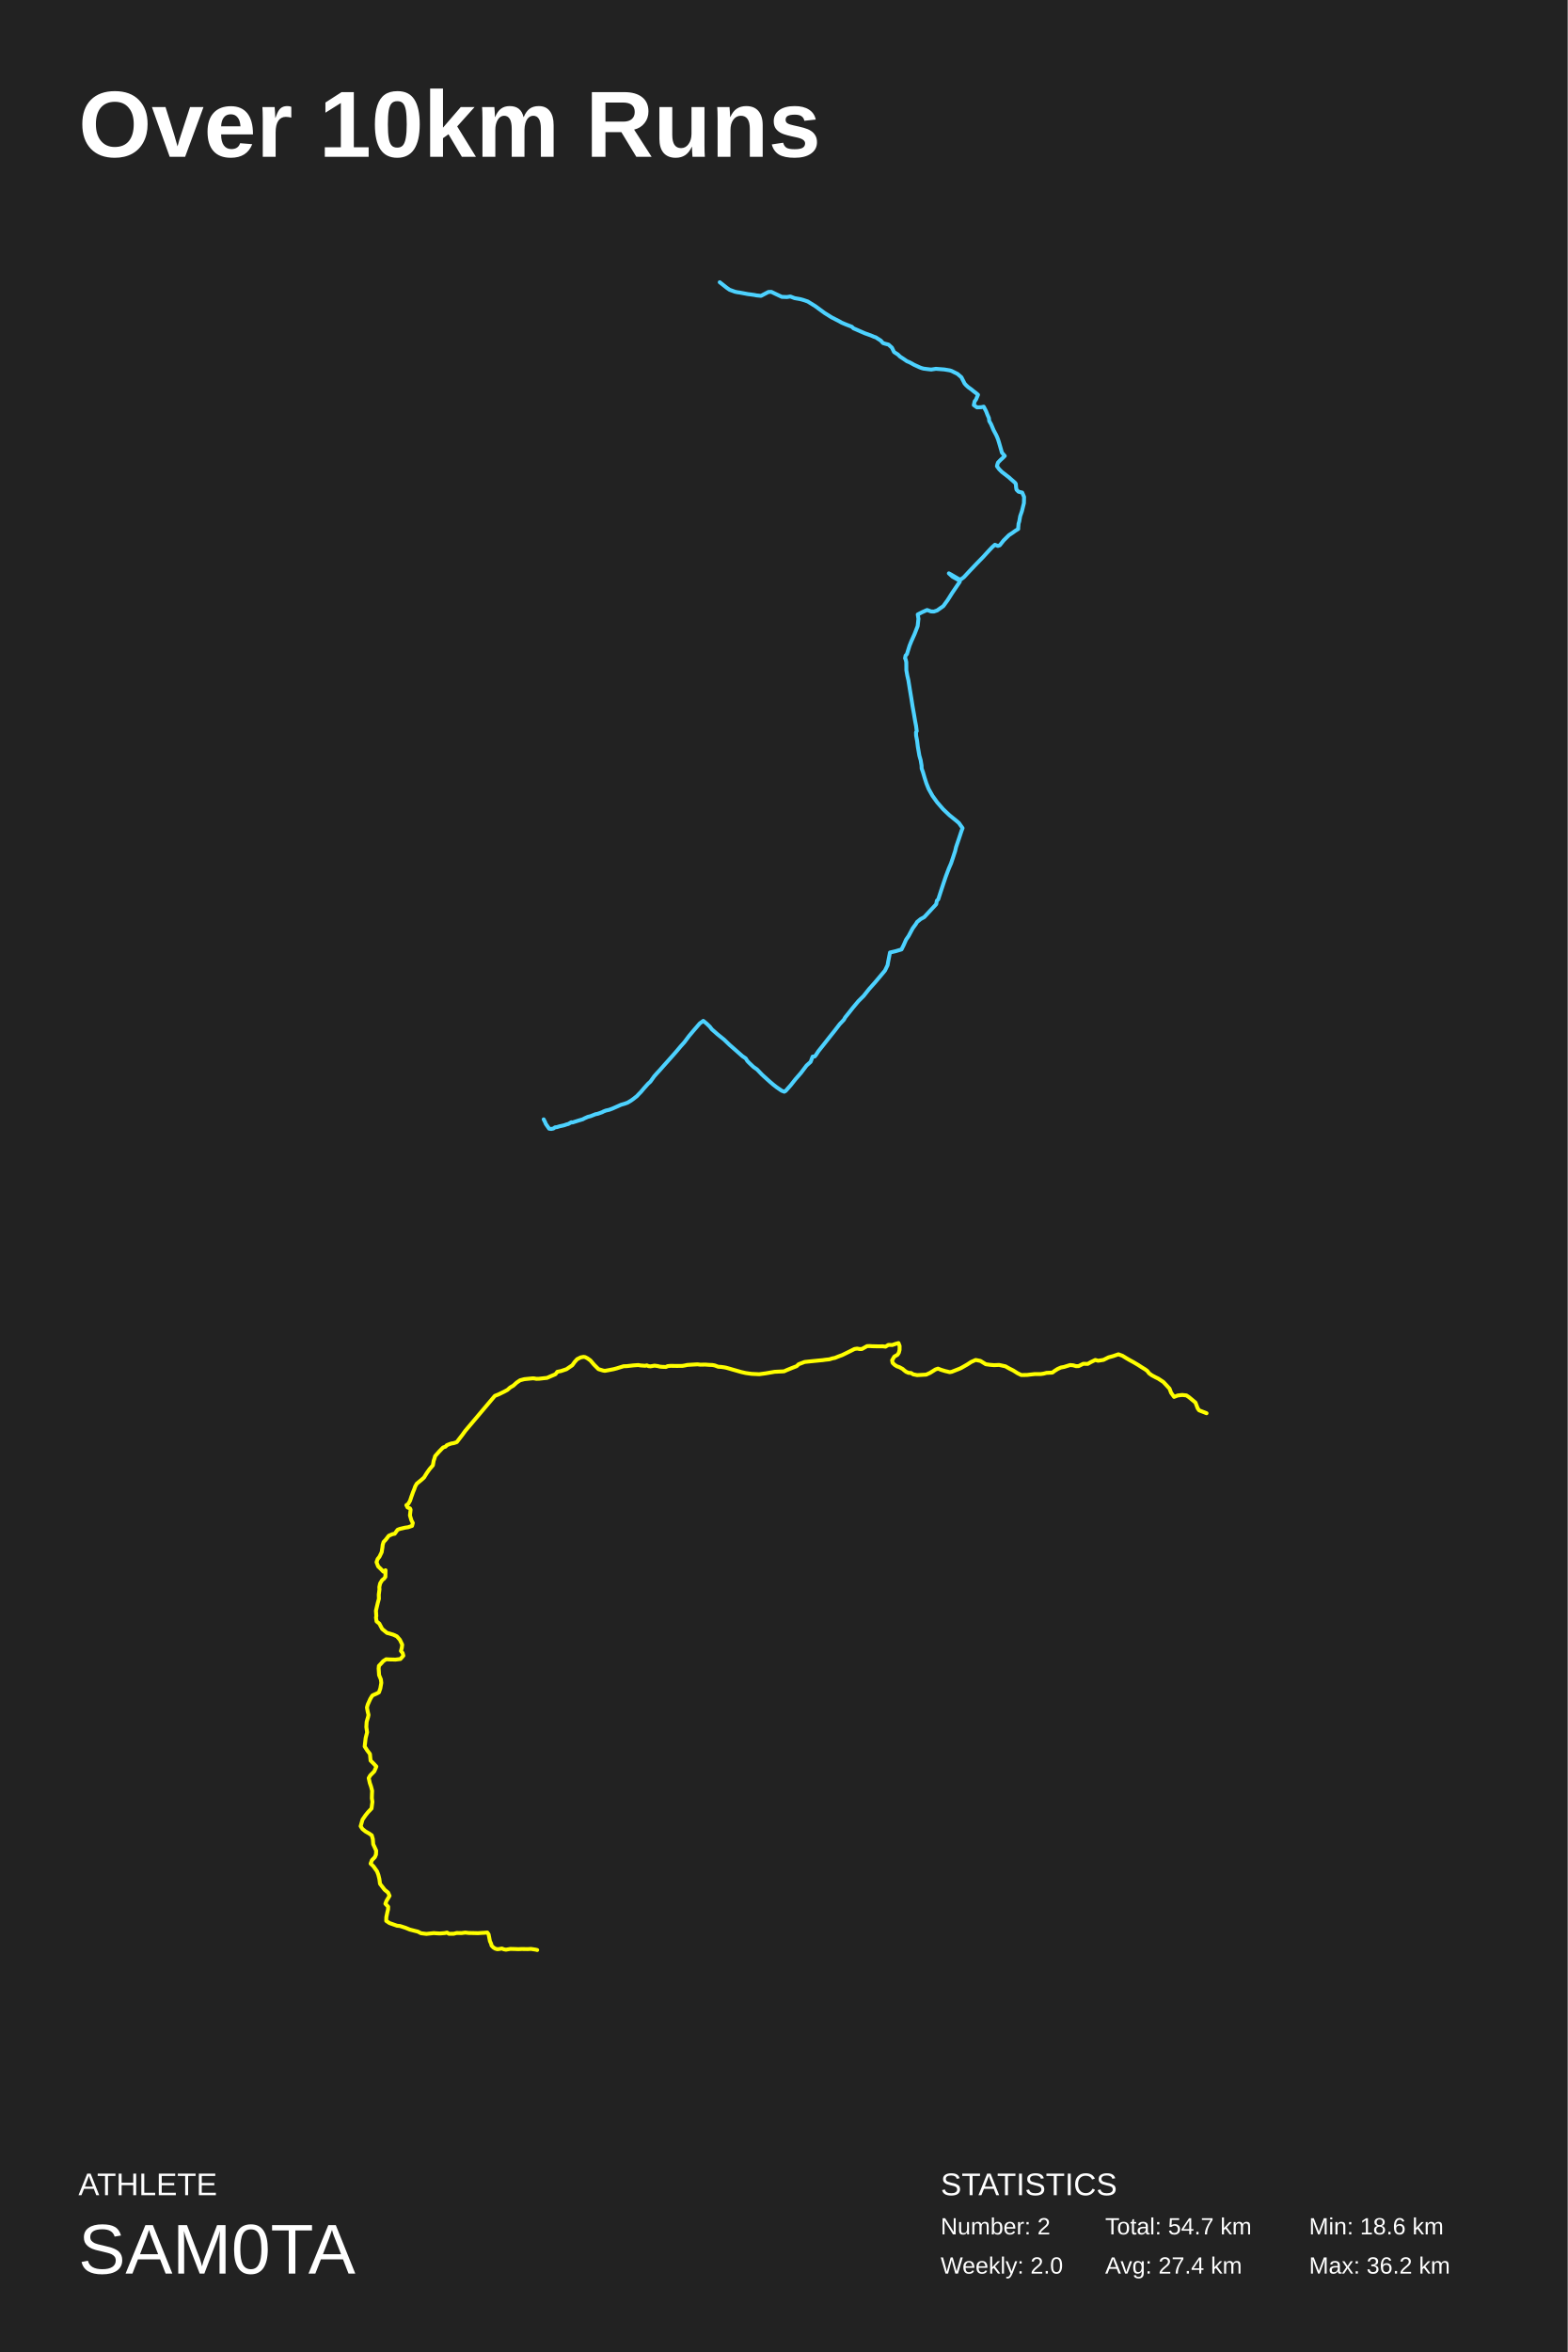
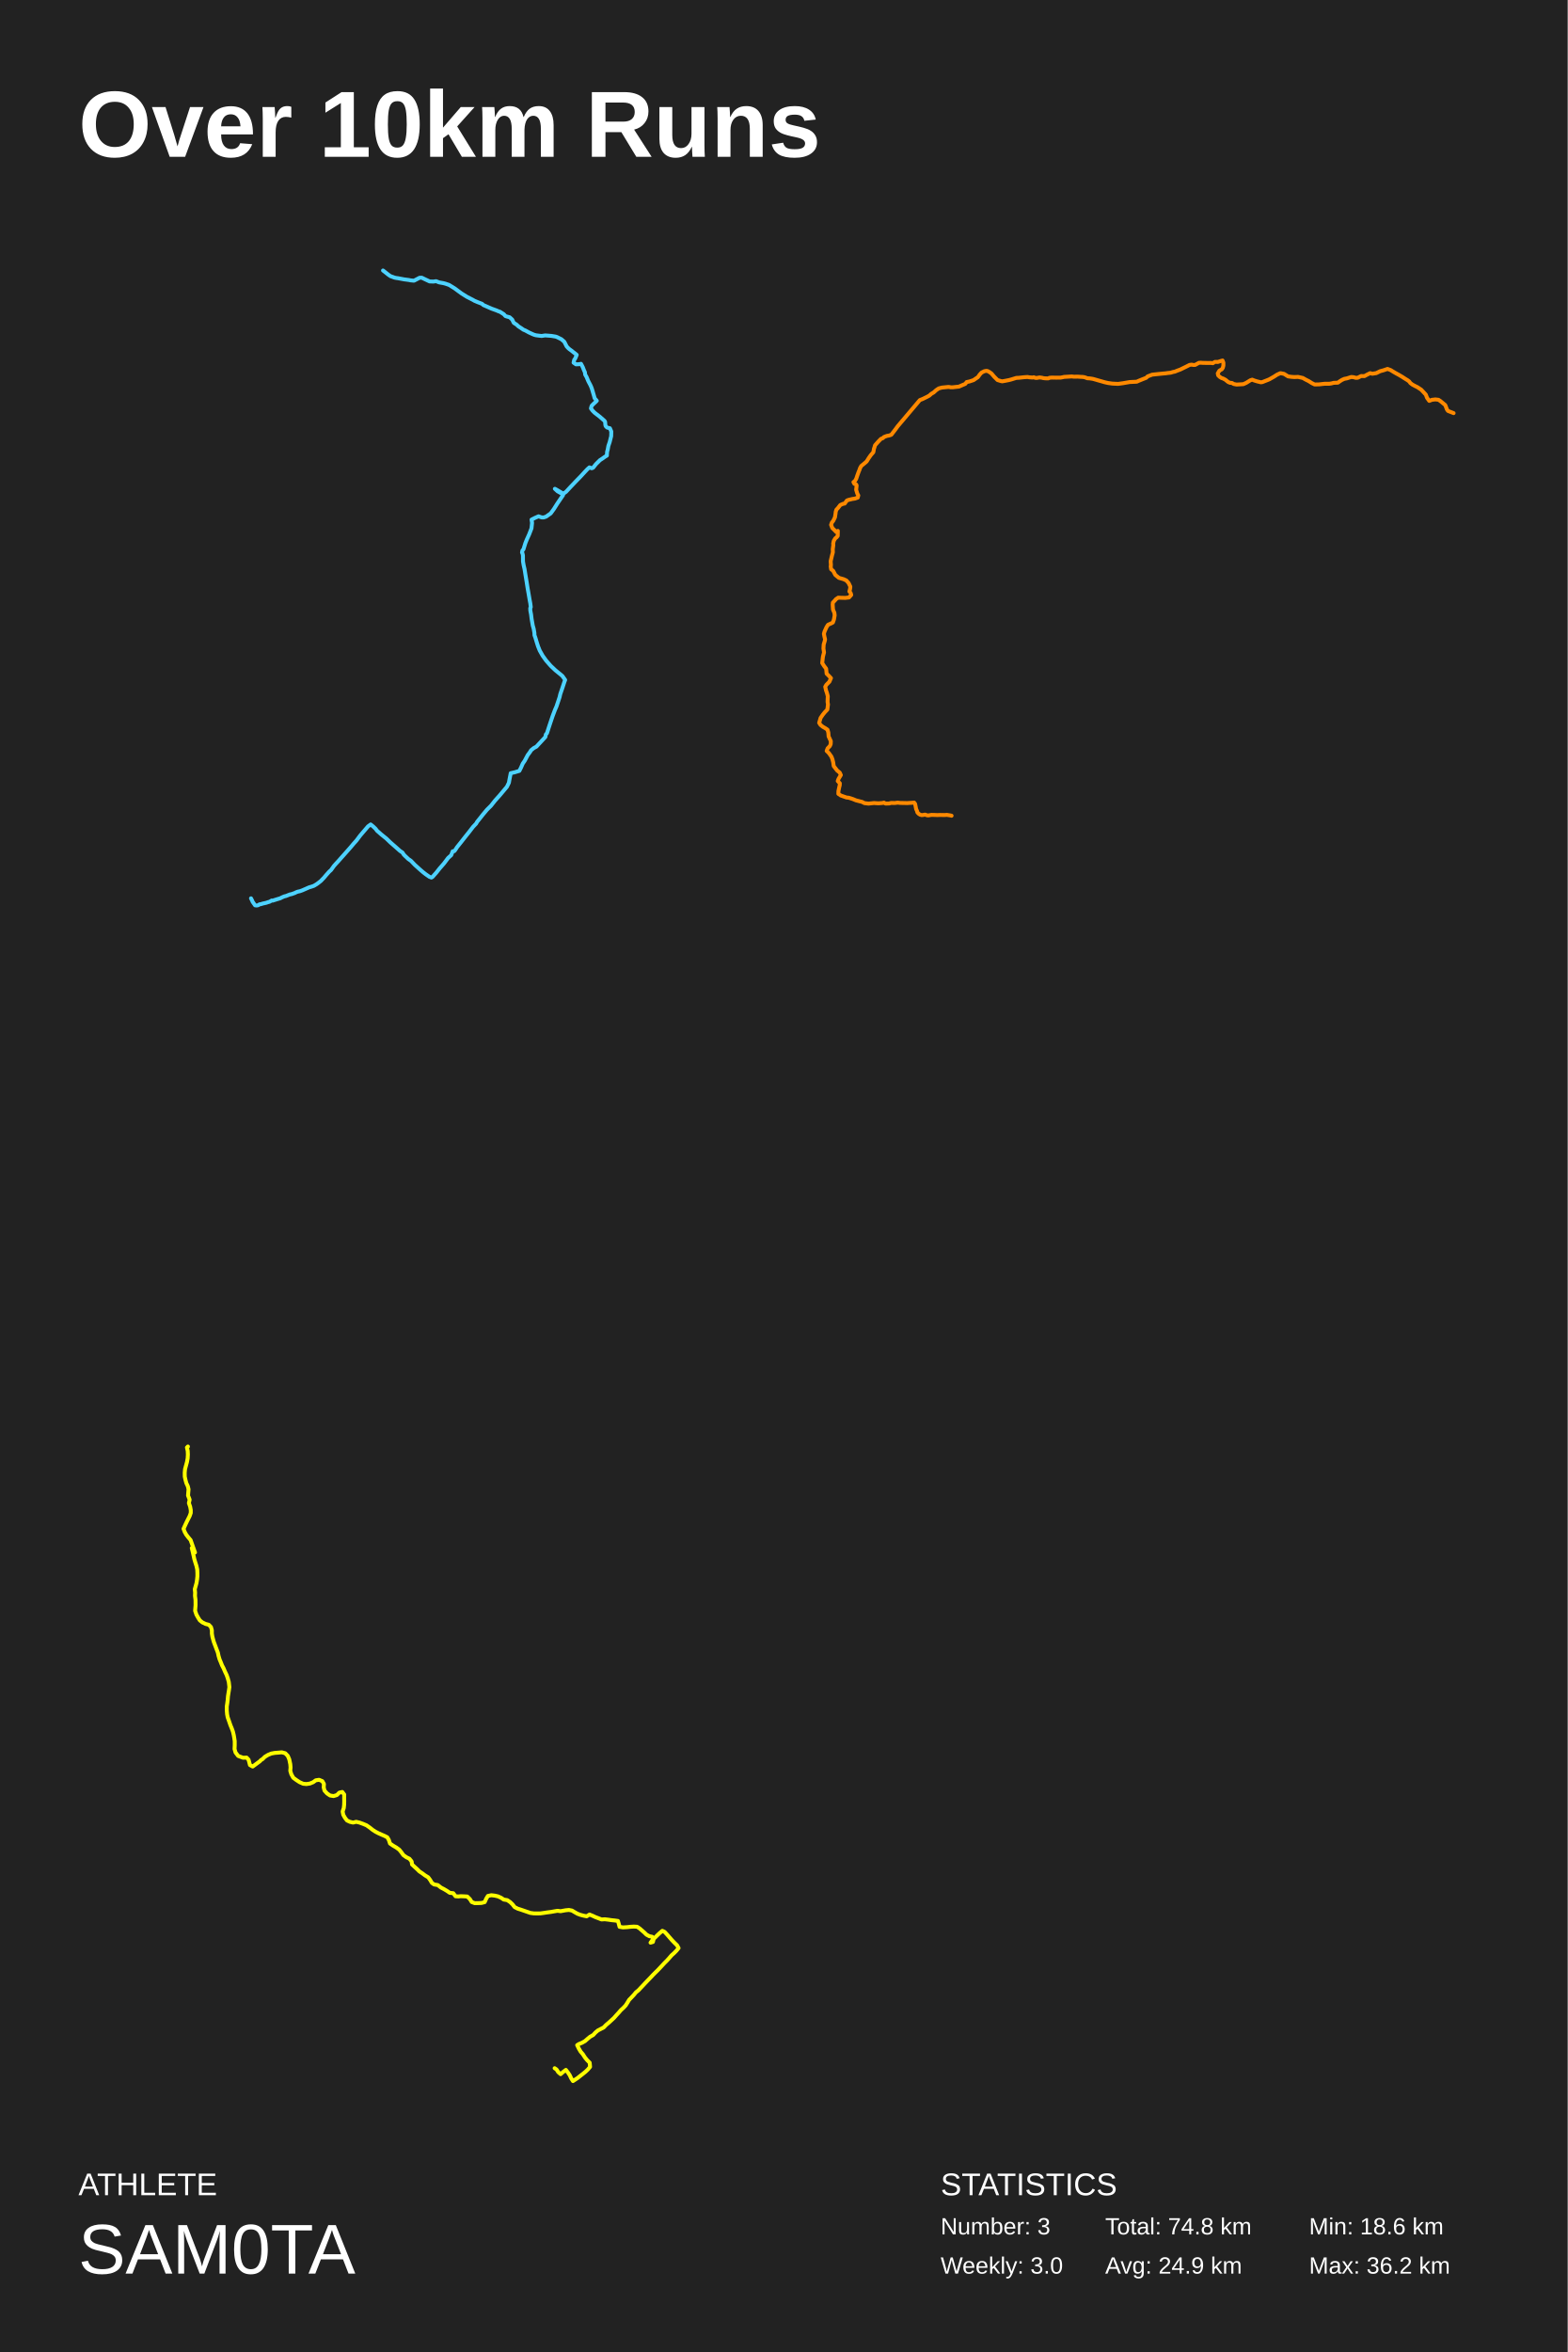
<svg xmlns="http://www.w3.org/2000/svg" baseProfile="full" height="300mm" version="1.1" viewBox="0,0,200,300" width="200mm">
  <defs />
  <rect fill="#222222" height="300" width="200" x="0" y="0" />
  <text fill="#FFFFFF" style="font-size:12px; font-family:Arial; font-weight:bold;" x="10" y="20">Over 10km Runs</text>
  <text fill="#FFFFFF" style="font-size:4px; font-family:Arial" x="10" y="280">ATHLETE</text>
  <text fill="#FFFFFF" style="font-size:9px; font-family:Arial" x="10" y="290">SAM0TA</text>
  <text fill="#FFFFFF" style="font-size:4px; font-family:Arial" x="120" y="280">STATISTICS</text>
-   <text fill="#FFFFFF" style="font-size:3px; font-family:Arial" x="120" y="285">Number: 2</text>
-   <text fill="#FFFFFF" style="font-size:3px; font-family:Arial" x="120" y="290">Weekly: 2.0</text>
-   <text fill="#FFFFFF" style="font-size:3px; font-family:Arial" x="141" y="285">Total: 54.7 km</text>
-   <text fill="#FFFFFF" style="font-size:3px; font-family:Arial" x="141" y="290">Avg: 27.4 km</text>
+   <text fill="#FFFFFF" style="font-size:3px; font-family:Arial" x="120" y="285">Number: 3</text>
+   <text fill="#FFFFFF" style="font-size:3px; font-family:Arial" x="120" y="290">Weekly: 3.0</text>
+   <text fill="#FFFFFF" style="font-size:3px; font-family:Arial" x="141" y="285">Total: 74.8 km</text>
+   <text fill="#FFFFFF" style="font-size:3px; font-family:Arial" x="141" y="290">Avg: 24.9 km</text>
  <text fill="#FFFFFF" style="font-size:3px; font-family:Arial" x="167" y="285">Min: 18.6 km</text>
  <text fill="#FFFFFF" style="font-size:3px; font-family:Arial" x="167" y="290">Max: 36.2 km</text>
-   <polyline fill="none" points="91.819,36.0 92.118,36.232 92.714,36.706 93.082,36.961 93.779,37.215 94.127,37.285 94.326,37.308 95.43,37.516 95.639,37.54 96.225,37.621 96.504,37.679 97.091,37.736 98.036,37.239 98.404,37.227 98.931,37.482 99.746,37.864 100.403,37.887 100.831,37.817 101.368,38.026 102.084,38.153 102.432,38.246 103.049,38.454 104.003,39.045 104.68,39.542 105.187,39.913 106.092,40.48 107.067,40.978 107.365,41.151 107.912,41.383 108.668,41.672 108.887,41.881 109.185,42.008 109.842,42.297 110.319,42.506 111.095,42.783 111.493,42.957 111.722,43.027 112.368,43.443 112.647,43.756 112.985,43.86 113.353,43.953 113.79,44.346 114.059,44.902 114.546,45.214 114.835,45.492 115.262,45.77 115.7,46.071 116.058,46.221 116.625,46.534 117.331,46.858 117.58,46.951 117.829,47.02 118.376,47.089 118.803,47.136 119.4,47.043 120.454,47.124 121.161,47.24 121.409,47.321 122.155,47.691 122.653,48.12 123.06,48.918 123.269,49.15 123.538,49.393 123.926,49.671 124.204,49.902 124.542,50.157 124.771,50.354 124.512,50.967 124.343,51.187 124.234,51.673 124.642,51.962 125.179,51.939 125.497,51.87 125.796,52.437 125.975,52.9 126.164,53.328 126.203,53.699 126.442,54.115 126.671,54.659 126.76,54.868 127.069,55.446 127.188,55.701 127.327,56.048 127.457,56.465 127.735,57.426 127.815,57.726 128.183,58.155 127.954,58.386 127.636,58.675 127.327,58.988 127.238,59.243 127.188,59.463 127.466,59.844 127.815,60.192 128.7,60.874 128.919,61.071 129.476,61.557 129.595,61.719 129.635,62.205 129.684,62.46 129.933,62.715 130.411,62.83 130.649,63.386 130.629,64.173 130.371,65.203 130.152,65.839 130.082,66.233 130.033,66.511 129.943,66.8 129.923,67.078 129.903,67.275 129.903,67.471 129.515,67.714 129.197,67.946 128.72,68.258 128.043,68.929 127.546,69.554 127.307,69.635 126.929,69.485 126.601,69.774 126.173,70.226 125.408,71.059 124.582,71.904 124.045,72.471 123.737,72.795 123.478,73.072 122.961,73.628 122.543,73.94 122.255,73.825 121.35,73.292 121.051,73.13 121.519,73.558 122.304,73.998 122.444,74.207 122.066,74.762 121.469,75.641 120.892,76.556 120.783,76.706 120.345,77.308 119.559,77.863 119.141,78.002 118.783,77.991 118.276,77.805 117.65,78.083 117.083,78.372 117.172,78.928 117.073,79.854 116.685,80.86 116.267,81.786 116.038,82.353 115.7,83.441 115.531,83.614 115.461,83.973 115.541,84.1 115.621,84.471 115.63,85.489 115.75,86.172 115.889,86.773 116.068,87.884 116.257,89.03 116.426,90.106 116.595,91.054 116.754,91.992 116.874,92.616 116.953,93.253 116.864,93.392 116.874,93.82 117.003,94.502 117.093,95.243 117.291,96.388 117.451,96.944 117.57,97.649 117.58,98.02 117.739,98.459 117.968,99.234 118.187,99.917 118.475,100.634 118.962,101.502 119.559,102.335 120.335,103.226 121.141,103.989 122.026,104.707 122.334,104.973 122.802,105.632 122.672,105.968 122.334,106.986 121.966,108.062 121.857,108.548 121.737,108.906 121.628,109.242 121.33,110.133 121.061,110.746 120.663,111.798 120.385,112.62 120.027,113.696 119.698,114.714 119.519,114.887 119.44,115.327 118.724,116.102 117.908,116.981 117.461,117.224 117.003,117.594 116.844,117.86 116.436,118.415 115.919,119.387 115.591,119.861 115.312,120.497 115.014,121.099 114.248,121.33 113.542,121.492 113.313,122.649 113.233,123.112 113.015,123.563 112.895,123.806 112.169,124.673 111.632,125.309 110.876,126.154 110.18,127.033 109.504,127.704 108.807,128.537 108.38,129.08 107.823,129.774 107.654,130.075 107.126,130.63 106.47,131.486 105.804,132.319 105.068,133.256 104.411,134.077 104.103,134.551 103.944,134.748 103.675,134.771 103.417,135.442 102.899,135.904 102.183,136.853 101.457,137.685 100.9,138.391 100.234,139.143 100.055,139.247 99.717,139.119 99.08,138.68 98.662,138.356 98.244,137.998 97.996,137.778 97.24,137.095 96.574,136.402 96.126,136.089 95.539,135.534 95.34,135.326 95.141,135.002 94.714,134.713 93.878,133.973 93.082,133.279 92.386,132.608 91.511,131.902 91.173,131.602 90.825,131.301 90.556,130.954 90.148,130.561 89.721,130.214 89.273,130.538 88.646,131.266 88.408,131.544 87.91,132.134 87.314,132.932 86.826,133.475 86.369,134.019 86.15,134.273 85.782,134.69 85.145,135.407 84.688,135.916 84.19,136.482 83.813,136.887 83.464,137.281 82.977,137.963 82.679,138.229 82.132,138.842 81.784,139.258 81.445,139.605 81.266,139.802 80.799,140.172 80.49,140.392 80.063,140.646 79.675,140.785 79.237,140.912 78.64,141.178 78.113,141.409 77.895,141.49 77.706,141.56 77.288,141.652 76.97,141.779 76.83,141.86 76.243,142.069 75.985,142.115 75.309,142.381 75.01,142.45 74.563,142.647 74.354,142.763 73.777,142.936 73.011,143.179 72.892,143.144 72.504,143.364 72.275,143.422 71.986,143.526 71.638,143.607 71.37,143.665 71.042,143.769 70.813,143.792 70.604,143.942 70.325,144.0 70.057,143.965 69.629,143.352 69.56,143.167 69.361,142.774" stroke="#4DD2FF" stroke-linecap="round" stroke-linejoin="round" stroke-width="0.5" />
-   <polyline fill="none" points="68.532,248.727 68.328,248.676 67.742,248.586 67.327,248.612 66.552,248.599 66.121,248.618 65.651,248.599 65.109,248.586 64.545,248.682 64.263,248.631 64.03,248.534 63.66,248.605 63.439,248.624 63.173,248.547 62.941,248.399 62.714,248.168 62.653,247.917 62.504,247.596 62.332,246.721 62.167,246.496 61.779,246.528 61.536,246.541 61.237,246.56 60.972,246.58 60.574,246.567 59.799,246.554 59.362,246.502 58.876,246.567 58.256,246.554 57.886,246.65 57.272,246.657 57.034,246.502 56.741,246.567 56.105,246.618 55.635,246.592 55.353,246.567 54.401,246.67 53.71,246.586 53.295,246.374 53.024,246.31 52.277,246.117 51.747,245.898 51.033,245.666 50.651,245.628 49.684,245.287 49.274,245.011 49.285,244.541 49.44,243.808 49.507,243.557 49.523,243.21 49.169,242.831 49.208,242.689 49.224,242.689 49.302,242.464 49.695,241.815 49.512,241.403 49.064,241.036 48.483,240.284 48.4,239.667 48.268,239.133 48.102,238.695 47.654,238.065 47.283,237.705 47.449,237.268 47.82,236.888 47.969,236.547 47.991,236.046 47.615,235.235 47.565,234.579 47.427,234.097 47.056,233.846 46.631,233.602 46.238,233.287 46.011,232.933 46.249,232.097 46.625,231.55 46.957,231.138 47.399,230.675 47.51,229.813 47.438,229.363 47.455,228.816 47.477,228.418 47.333,227.864 47.178,227.421 47.04,226.797 47.228,226.469 47.753,225.935 48.013,225.324 47.687,224.97 47.278,224.564 47.195,223.722 46.846,223.265 46.525,222.763 46.647,221.695 46.835,220.949 46.736,220.293 46.774,219.624 46.962,218.981 47.012,218.736 46.907,218.299 46.813,217.791 46.924,217.398 47.25,216.678 47.51,216.259 48.113,215.989 48.345,215.86 48.522,215.352 48.644,214.651 48.594,214.22 48.362,213.66 48.306,212.824 48.34,212.483 48.671,212.129 48.882,211.884 49.258,211.64 49.733,211.666 50.115,211.672 50.441,211.685 51.083,211.608 51.459,211.183 51.365,210.842 51.149,210.585 51.26,210.192 51.315,209.78 51.016,209.156 50.635,208.719 50.159,208.5 49.368,208.275 48.76,207.779 48.389,207.084 48.041,206.808 47.969,206.319 48.008,206.119 47.963,205.444 48.196,204.453 48.34,203.925 48.323,203.397 48.411,202.722 48.395,202.432 48.494,201.975 48.749,201.551 48.992,201.358 49.164,201.132 49.186,200.289 48.904,200.463 48.555,200.096 48.246,199.8 48.035,199.253 48.179,198.854 48.411,198.565 48.694,197.979 48.793,197.342 48.821,197.052 48.937,196.679 49.197,196.409 49.601,195.887 50.093,195.675 50.353,195.636 50.723,195.122 51.016,195.012 51.658,194.858 52.067,194.8 52.571,194.626 52.665,194.253 52.493,193.937 52.3,193.294 52.383,192.56 52.305,192.399 51.995,192.277 51.841,191.987 52.084,191.82 52.316,191.415 52.493,190.874 52.582,190.636 52.681,190.353 52.864,189.908 52.963,189.612 53.168,189.246 53.804,188.724 54.097,188.46 54.451,187.887 54.811,187.379 55.225,186.903 55.325,186.33 55.424,186.04 55.513,185.725 56.033,185.139 56.525,184.631 56.851,184.515 56.995,184.341 57.294,184.219 57.576,184.122 57.891,184.071 58.278,183.942 58.726,183.356 58.975,183.034 59.357,182.506 63.129,178.045 63.616,177.852 64.34,177.498 64.733,177.286 65.081,176.977 65.491,176.738 65.922,176.346 66.353,176.056 66.89,175.914 67.979,175.805 68.195,175.824 68.4,175.869 68.759,175.863 69.5,175.779 69.777,175.754 70.302,175.522 70.866,175.284 71.099,174.975 71.574,174.878 72.266,174.646 73.012,174.138 73.306,173.726 73.632,173.365 74.096,173.133 74.445,173.069 74.65,173.101 74.948,173.256 75.319,173.52 75.772,174.054 76.348,174.633 76.912,174.807 77.161,174.852 77.597,174.775 78.289,174.64 78.676,174.537 79.555,174.266 79.943,174.254 80.811,174.157 81.441,174.112 81.712,174.163 82.31,174.208 82.52,174.157 82.736,174.254 82.99,174.279 83.504,174.189 83.93,174.247 84.168,174.311 84.511,174.344 84.97,174.357 85.164,174.254 85.545,174.215 86.342,174.228 87.066,174.221 87.359,174.17 87.675,174.099 88.322,174.06 88.985,174.022 89.345,174.067 89.975,174.054 90.512,174.093 90.866,174.105 91.165,174.157 91.635,174.331 92.005,174.35 92.415,174.408 92.641,174.453 93.211,174.614 93.421,174.678 93.908,174.814 94.577,175.007 95.147,175.135 95.882,175.238 96.856,175.284 97.669,175.174 98.825,174.975 99.461,174.942 99.776,174.929 100.041,174.91 100.318,174.781 101.043,174.485 101.64,174.254 101.878,174.015 102.652,173.719 103.554,173.623 104.466,173.532 104.953,173.487 105.307,173.436 105.805,173.384 106.219,173.256 106.513,173.204 106.916,173.037 107.442,172.844 107.851,172.644 108.349,172.399 108.67,172.238 109.012,172.065 109.361,172.013 109.676,172.071 109.958,172.065 110.622,171.698 110.959,171.691 111.23,171.71 112.071,171.73 112.635,171.723 112.972,171.768 113.332,171.543 113.835,171.556 114.267,171.408 114.626,171.311 114.77,171.685 114.764,172.174 114.67,172.541 114.505,172.799 114.09,173.037 113.813,173.507 113.88,173.841 114.139,174.093 114.433,174.279 114.737,174.382 115.152,174.608 115.318,174.756 115.589,174.968 115.915,175.11 116.219,175.123 116.512,175.303 117.01,175.399 117.613,175.367 118.16,175.335 118.653,175.11 119.344,174.678 119.67,174.569 120.041,174.717 120.588,174.884 120.848,174.942 121.153,175.02 121.413,174.975 122.414,174.582 122.624,174.485 123.393,174.047 123.896,173.719 124.471,173.462 125.079,173.584 125.765,174.009 126.313,174.086 126.827,174.125 127.469,174.099 128.276,174.279 128.763,174.556 129.277,174.814 129.803,175.148 130.289,175.387 131.042,175.374 131.473,175.322 132.004,175.264 132.413,175.264 132.784,175.264 133.149,175.206 133.514,175.11 134.255,175.078 134.543,174.859 134.941,174.608 135.35,174.427 135.765,174.35 136.523,174.112 136.921,174.15 137.269,174.254 137.607,174.247 138.198,173.951 138.774,173.964 139.166,173.738 139.736,173.462 140.096,173.565 140.776,173.455 141.423,173.133 142.015,172.972 142.684,172.741 143.204,172.934 143.729,173.256 144.083,173.462 144.636,173.764 145.212,174.105 145.626,174.376 146.108,174.672 146.373,174.872 146.583,175.155 146.932,175.412 147.424,175.676 147.756,175.837 148.414,176.269 148.784,176.661 149.205,177.118 149.409,177.659 149.786,178.174 150.256,177.994 150.82,177.929 151.356,177.987 151.683,178.206 152.064,178.522 152.512,178.895 152.789,179.622 152.971,179.886 153.735,180.183 153.928,180.26" stroke="yellow" stroke-linecap="round" stroke-linejoin="round" stroke-width="0.5" />
+   <polyline fill="none" points="48.864,34.5 49.088,34.674 49.536,35.03 49.812,35.221 50.334,35.412 50.595,35.464 50.744,35.481 51.572,35.637 51.729,35.655 52.169,35.715 52.378,35.759 52.818,35.802 53.527,35.429 53.803,35.42 54.198,35.611 54.81,35.898 55.302,35.915 55.623,35.863 56.026,36.019 56.563,36.115 56.824,36.184 57.286,36.341 58.003,36.783 58.51,37.157 58.89,37.435 59.569,37.86 60.3,38.233 60.524,38.363 60.934,38.537 61.501,38.754 61.665,38.91 61.889,39.006 62.381,39.223 62.739,39.379 63.321,39.588 63.62,39.718 63.791,39.77 64.276,40.082 64.485,40.317 64.739,40.395 65.015,40.464 65.343,40.76 65.544,41.176 65.91,41.411 66.126,41.619 66.447,41.827 66.775,42.053 67.044,42.166 67.469,42.4 67.998,42.643 68.185,42.713 68.371,42.765 68.782,42.817 69.102,42.852 69.55,42.782 70.341,42.843 70.87,42.93 71.057,42.991 71.616,43.269 71.989,43.59 72.295,44.189 72.452,44.362 72.653,44.545 72.944,44.753 73.153,44.927 73.407,45.118 73.578,45.265 73.384,45.725 73.258,45.89 73.175,46.255 73.481,46.472 73.884,46.454 74.123,46.402 74.347,46.828 74.481,47.175 74.623,47.496 74.652,47.774 74.832,48.086 75.003,48.494 75.07,48.651 75.301,49.085 75.391,49.276 75.495,49.536 75.592,49.849 75.801,50.569 75.861,50.795 76.137,51.116 75.965,51.29 75.727,51.507 75.495,51.741 75.428,51.932 75.391,52.097 75.6,52.383 75.861,52.644 76.525,53.156 76.689,53.303 77.107,53.668 77.196,53.79 77.226,54.154 77.263,54.345 77.45,54.536 77.808,54.623 77.987,55.039 77.972,55.63 77.778,56.402 77.614,56.88 77.562,57.175 77.524,57.383 77.457,57.6 77.442,57.808 77.427,57.956 77.427,58.103 77.137,58.286 76.898,58.459 76.54,58.694 76.033,59.197 75.66,59.666 75.481,59.727 75.197,59.614 74.951,59.831 74.63,60.169 74.056,60.794 73.437,61.428 73.034,61.853 72.802,62.096 72.609,62.304 72.221,62.721 71.907,62.955 71.691,62.868 71.012,62.469 70.788,62.348 71.139,62.669 71.728,62.999 71.833,63.155 71.549,63.571 71.102,64.231 70.669,64.917 70.587,65.03 70.259,65.481 69.669,65.897 69.356,66.002 69.088,65.993 68.707,65.854 68.237,66.062 67.812,66.279 67.879,66.696 67.805,67.39 67.514,68.145 67.2,68.84 67.029,69.265 66.775,70.081 66.648,70.211 66.596,70.48 66.656,70.575 66.715,70.853 66.723,71.617 66.812,72.129 66.917,72.58 67.051,73.413 67.193,74.272 67.32,75.079 67.446,75.791 67.566,76.494 67.655,76.962 67.715,77.44 67.648,77.544 67.655,77.865 67.752,78.377 67.819,78.932 67.969,79.791 68.088,80.208 68.177,80.737 68.185,81.015 68.304,81.344 68.476,81.926 68.64,82.438 68.856,82.976 69.222,83.627 69.669,84.251 70.251,84.919 70.856,85.492 71.519,86.03 71.751,86.23 72.101,86.724 72.004,86.976 71.751,87.739 71.475,88.546 71.393,88.911 71.303,89.18 71.221,89.431 70.997,90.099 70.796,90.559 70.497,91.349 70.289,91.965 70.02,92.772 69.774,93.535 69.64,93.665 69.58,93.995 69.043,94.576 68.431,95.236 68.095,95.418 67.752,95.695 67.633,95.895 67.327,96.311 66.939,97.04 66.693,97.396 66.484,97.873 66.26,98.324 65.686,98.498 65.156,98.619 64.985,99.487 64.925,99.834 64.761,100.172 64.671,100.354 64.127,101.005 63.724,101.482 63.157,102.115 62.635,102.775 62.128,103.278 61.606,103.902 61.285,104.31 60.867,104.831 60.74,105.056 60.345,105.473 59.853,106.114 59.353,106.739 58.801,107.442 58.308,108.058 58.077,108.413 57.958,108.561 57.756,108.578 57.562,109.081 57.174,109.428 56.637,110.139 56.093,110.764 55.675,111.293 55.175,111.857 55.041,111.935 54.787,111.84 54.31,111.51 53.997,111.267 53.683,110.998 53.497,110.833 52.93,110.322 52.43,109.801 52.094,109.567 51.654,109.151 51.505,108.994 51.356,108.752 51.035,108.535 50.409,107.98 49.812,107.459 49.29,106.956 48.633,106.427 48.38,106.201 48.118,105.976 47.917,105.715 47.611,105.42 47.29,105.16 46.955,105.403 46.485,105.95 46.306,106.158 45.933,106.6 45.485,107.199 45.12,107.607 44.777,108.014 44.612,108.205 44.336,108.517 43.859,109.055 43.516,109.437 43.143,109.862 42.859,110.165 42.598,110.46 42.233,110.972 42.009,111.172 41.599,111.631 41.338,111.944 41.084,112.204 40.95,112.351 40.599,112.629 40.368,112.794 40.047,112.985 39.756,113.089 39.428,113.184 38.98,113.384 38.585,113.557 38.421,113.618 38.279,113.67 37.966,113.739 37.727,113.835 37.623,113.895 37.183,114.051 36.989,114.086 36.481,114.286 36.258,114.338 35.922,114.485 35.765,114.572 35.333,114.702 34.758,114.884 34.669,114.858 34.378,115.023 34.206,115.066 33.99,115.144 33.729,115.205 33.527,115.248 33.281,115.327 33.11,115.344 32.953,115.457 32.744,115.5 32.543,115.474 32.222,115.014 32.17,114.875 32.021,114.581" stroke="#4dd2ff" stroke-linecap="round" stroke-linejoin="round" stroke-width="0.5" />
+   <polyline fill="none" points="121.399,104.045 121.246,104.007 120.806,103.939 120.495,103.959 119.914,103.949 119.591,103.963 119.238,103.949 118.832,103.939 118.409,104.012 118.197,103.973 118.023,103.901 117.745,103.954 117.579,103.968 117.38,103.91 117.206,103.8 117.036,103.626 116.99,103.438 116.878,103.197 116.749,102.541 116.625,102.372 116.335,102.396 116.152,102.406 115.928,102.42 115.729,102.435 115.43,102.425 114.85,102.415 114.522,102.377 114.157,102.425 113.692,102.415 113.414,102.488 112.954,102.493 112.775,102.377 112.556,102.425 112.079,102.464 111.726,102.444 111.514,102.425 110.801,102.502 110.282,102.44 109.971,102.28 109.768,102.232 109.208,102.087 108.81,101.923 108.275,101.75 107.989,101.721 107.263,101.465 106.956,101.258 106.964,100.906 107.08,100.356 107.13,100.168 107.142,99.907 106.877,99.623 106.906,99.517 106.918,99.517 106.976,99.348 107.271,98.861 107.134,98.552 106.798,98.277 106.362,97.713 106.3,97.25 106.201,96.85 106.076,96.522 105.74,96.049 105.462,95.779 105.587,95.451 105.865,95.166 105.977,94.911 105.993,94.534 105.711,93.927 105.674,93.435 105.57,93.073 105.292,92.885 104.973,92.701 104.678,92.465 104.508,92.2 104.687,91.573 104.969,91.162 105.218,90.854 105.549,90.506 105.632,89.86 105.579,89.522 105.591,89.112 105.608,88.813 105.5,88.398 105.384,88.065 105.28,87.597 105.421,87.351 105.815,86.951 106.01,86.493 105.765,86.227 105.458,85.923 105.396,85.291 105.135,84.949 104.894,84.572 104.985,83.772 105.126,83.212 105.052,82.72 105.081,82.218 105.222,81.736 105.259,81.552 105.18,81.224 105.11,80.843 105.193,80.549 105.437,80.008 105.632,79.695 106.085,79.492 106.259,79.395 106.392,79.014 106.483,78.488 106.445,78.165 106.271,77.745 106.23,77.118 106.255,76.862 106.504,76.597 106.661,76.413 106.943,76.23 107.3,76.249 107.586,76.254 107.831,76.264 108.312,76.206 108.594,75.887 108.524,75.632 108.362,75.439 108.445,75.144 108.486,74.835 108.262,74.367 107.976,74.039 107.619,73.875 107.026,73.706 106.57,73.335 106.292,72.813 106.031,72.606 105.977,72.239 106.006,72.089 105.973,71.583 106.147,70.84 106.255,70.444 106.242,70.048 106.309,69.541 106.296,69.324 106.371,68.981 106.562,68.663 106.744,68.518 106.873,68.349 106.889,67.717 106.678,67.847 106.416,67.572 106.184,67.35 106.027,66.94 106.134,66.641 106.309,66.423 106.52,65.984 106.595,65.506 106.616,65.289 106.703,65.009 106.898,64.807 107.2,64.416 107.57,64.256 107.765,64.227 108.042,63.841 108.262,63.759 108.744,63.643 109.05,63.6 109.428,63.47 109.498,63.19 109.37,62.953 109.225,62.47 109.287,61.92 109.229,61.799 108.997,61.708 108.88,61.491 109.063,61.365 109.237,61.061 109.37,60.655 109.436,60.477 109.511,60.264 109.648,59.931 109.722,59.709 109.876,59.434 110.353,59.043 110.573,58.845 110.838,58.416 111.108,58.034 111.419,57.677 111.494,57.247 111.568,57.03 111.635,56.794 112.025,56.354 112.394,55.973 112.639,55.886 112.746,55.756 112.97,55.664 113.182,55.592 113.418,55.553 113.709,55.456 114.045,55.017 114.231,54.776 114.518,54.38 117.347,51.034 117.712,50.889 118.255,50.624 118.55,50.464 118.811,50.233 119.118,50.054 119.441,49.759 119.765,49.542 120.167,49.436 120.985,49.354 121.146,49.368 121.3,49.402 121.569,49.397 122.125,49.334 122.333,49.315 122.727,49.141 123.15,48.963 123.324,48.731 123.681,48.658 124.199,48.485 124.759,48.103 124.979,47.794 125.224,47.524 125.572,47.35 125.834,47.302 125.987,47.326 126.211,47.442 126.489,47.64 126.829,48.04 127.261,48.475 127.684,48.605 127.87,48.639 128.198,48.581 128.717,48.48 129.007,48.403 129.667,48.2 129.957,48.19 130.608,48.118 131.081,48.084 131.284,48.123 131.732,48.156 131.89,48.118 132.052,48.19 132.243,48.209 132.628,48.142 132.948,48.185 133.126,48.234 133.383,48.258 133.728,48.267 133.873,48.19 134.159,48.161 134.756,48.171 135.3,48.166 135.52,48.127 135.756,48.074 136.241,48.045 136.739,48.016 137.009,48.05 137.482,48.04 137.884,48.069 138.149,48.079 138.373,48.118 138.726,48.248 139.004,48.263 139.311,48.306 139.481,48.34 139.908,48.461 140.066,48.509 140.431,48.61 140.933,48.755 141.36,48.852 141.912,48.929 142.642,48.963 143.252,48.881 144.119,48.731 144.596,48.707 144.832,48.697 145.031,48.683 145.239,48.586 145.782,48.364 146.23,48.19 146.408,48.011 146.989,47.789 147.665,47.717 148.35,47.649 148.715,47.616 148.98,47.577 149.353,47.538 149.665,47.442 149.884,47.403 150.187,47.278 150.581,47.133 150.888,46.983 151.262,46.8 151.502,46.679 151.759,46.548 152.021,46.51 152.257,46.553 152.469,46.548 152.966,46.273 153.219,46.268 153.423,46.283 154.053,46.297 154.476,46.293 154.729,46.326 154.999,46.157 155.376,46.167 155.7,46.056 155.97,45.983 156.078,46.264 156.073,46.631 156.003,46.906 155.878,47.099 155.567,47.278 155.36,47.63 155.41,47.881 155.605,48.069 155.824,48.209 156.053,48.287 156.364,48.456 156.488,48.567 156.691,48.726 156.936,48.832 157.164,48.842 157.384,48.977 157.757,49.05 158.21,49.025 158.62,49.001 158.989,48.832 159.508,48.509 159.753,48.427 160.031,48.538 160.441,48.663 160.636,48.707 160.864,48.765 161.059,48.731 161.81,48.436 161.968,48.364 162.544,48.036 162.922,47.789 163.353,47.596 163.81,47.688 164.324,48.007 164.735,48.065 165.12,48.094 165.602,48.074 166.207,48.209 166.572,48.417 166.958,48.61 167.352,48.861 167.717,49.04 168.281,49.03 168.605,48.992 169.003,48.948 169.31,48.948 169.588,48.948 169.862,48.905 170.135,48.832 170.691,48.808 170.907,48.644 171.206,48.456 171.513,48.32 171.824,48.263 172.392,48.084 172.691,48.113 172.952,48.19 173.205,48.185 173.649,47.963 174.08,47.973 174.375,47.804 174.802,47.596 175.072,47.673 175.582,47.591 176.067,47.35 176.511,47.229 177.013,47.055 177.403,47.2 177.797,47.442 178.062,47.596 178.477,47.823 178.909,48.079 179.22,48.282 179.581,48.504 179.78,48.654 179.937,48.866 180.199,49.059 180.568,49.257 180.817,49.378 181.31,49.701 181.588,49.996 181.904,50.339 182.057,50.744 182.339,51.131 182.692,50.995 183.115,50.947 183.517,50.991 183.762,51.155 184.048,51.391 184.384,51.671 184.592,52.217 184.728,52.415 185.301,52.637 185.446,52.695" stroke="#ff8900" stroke-linecap="round" stroke-linejoin="round" stroke-width="0.5" />
+   <polyline fill="none" points="23.969,184.5 23.976,184.516 23.849,184.624 23.948,185.069 23.969,185.515 23.941,186.01 23.856,186.472 23.735,186.917 23.607,187.387 23.565,187.849 23.572,188.344 23.657,188.74 23.77,189.161 23.962,189.573 24.054,189.961 23.99,190.753 24.196,191.281 24.097,191.718 24.26,192.188 24.338,192.609 24.338,192.972 24.203,193.359 23.813,194.135 23.607,194.572 23.416,195.001 23.558,195.388 23.756,195.743 24.033,196.106 24.317,196.436 24.877,198.019 24.466,197.45 24.579,197.92 24.686,198.382 24.785,198.844 24.899,199.232 25.055,199.719 25.161,200.189 25.183,200.626 25.183,201.055 25.14,201.483 25.069,201.912 24.963,202.3 24.849,202.704 24.892,203.141 24.877,203.554 24.941,204.065 24.948,204.733 24.892,205.459 25.062,205.954 25.275,206.333 25.495,206.679 25.814,206.935 26.226,207.133 26.637,207.24 26.914,207.529 27.028,207.949 27.028,208.362 27.098,208.782 27.276,209.425 27.794,210.794 27.886,211.223 28.014,211.652 28.17,212.023 28.326,212.419 28.518,212.782 28.702,213.211 28.915,213.656 29.064,214.085 29.192,214.563 29.263,215.19 29.206,215.602 29.149,215.94 29.085,216.361 29.05,216.806 28.993,217.251 28.929,217.672 28.929,218.142 28.972,218.645 29.043,219.032 29.241,219.593 29.39,220.03 29.568,220.459 29.717,220.871 29.823,221.316 29.887,221.696 29.944,222.083 29.944,222.619 29.923,223.089 30.05,223.534 30.384,223.971 31.008,224.202 31.463,224.186 31.711,224.45 31.775,224.689 31.888,225.134 32.236,225.324 32.775,224.928 33.144,224.656 33.3,224.491 33.485,224.384 33.797,224.079 34.194,223.839 34.613,223.666 35.053,223.584 35.479,223.551 35.947,223.51 36.387,223.625 36.714,223.963 36.905,224.408 37.033,225.019 37.068,225.439 37.033,225.876 37.168,226.313 37.416,226.758 37.821,227.055 38.225,227.319 38.672,227.517 39.098,227.558 39.538,227.492 39.956,227.319 40.283,227.08 40.709,227.014 41.12,227.187 41.326,227.541 41.298,227.987 41.397,228.391 41.723,228.753 42.107,229.017 42.554,229.091 42.979,228.96 43.284,228.655 43.668,228.564 43.916,228.894 43.909,229.314 43.916,229.759 43.902,230.221 43.859,230.617 43.71,231.062 43.795,231.482 44.008,231.862 44.264,232.2 44.633,232.373 45.044,232.472 45.435,232.373 45.86,232.472 46.293,232.628 46.754,232.818 47.159,233.098 47.556,233.412 47.918,233.642 48.266,233.824 48.649,233.997 49.039,234.162 49.415,234.351 49.607,234.689 49.756,235.143 50.153,235.415 50.572,235.662 50.941,235.934 51.189,236.239 51.459,236.619 51.842,236.891 52.24,237.088 52.516,237.435 52.566,237.814 52.9,238.127 53.212,238.407 53.51,238.704 53.872,238.943 54.234,239.215 54.631,239.454 54.879,239.792 55.099,240.163 55.376,240.361 55.852,240.444 56.249,240.757 56.632,240.955 57.008,241.177 57.384,241.433 57.824,241.482 58.115,241.87 58.47,241.894 58.761,241.862 59.201,241.878 59.612,241.903 59.946,242.232 60.18,242.603 60.57,242.752 60.989,242.744 61.415,242.727 61.833,242.62 62.025,242.191 62.245,241.829 62.678,241.738 63.111,241.787 63.537,241.886 63.934,242.068 64.26,242.29 64.707,242.364 65.083,242.612 65.389,242.908 65.658,243.255 66.048,243.452 66.467,243.584 66.872,243.724 67.255,243.856 67.666,243.997 68.092,244.054 68.518,244.062 68.951,244.054 69.377,243.997 69.802,243.931 70.264,243.873 70.675,243.799 71.122,243.724 71.527,243.774 72.144,243.659 72.584,243.617 72.967,243.692 73.329,243.906 73.677,244.104 74.053,244.244 74.464,244.351 74.848,244.425 75.209,244.203 75.6,244.359 75.969,244.532 76.366,244.681 76.742,244.829 77.154,244.804 77.58,244.854 78.027,244.92 78.438,244.961 78.836,245.019 78.942,245.39 79.041,245.769 79.474,245.843 80.028,245.81 80.439,245.761 80.872,245.736 81.284,245.761 81.603,245.975 81.908,246.239 82.199,246.494 82.476,246.766 82.823,246.956 83.2,247.038 83.384,247.36 83.299,247.698 82.994,247.788 83.242,247.442 83.554,247.154 83.859,246.849 84.165,246.56 84.498,246.28 84.796,246.42 85.123,246.774 85.414,247.112 85.74,247.483 86.081,247.838 86.379,248.126 86.57,248.481 86.301,248.81 86.002,249.115 85.669,249.412 85.385,249.742 85.087,250.071 84.782,250.376 84.498,250.681 84.214,250.986 83.916,251.3 83.604,251.605 83.292,251.918 82.994,252.239 82.667,252.577 82.334,252.923 82.022,253.261 81.738,253.558 81.454,253.863 81.128,254.127 80.872,254.44 80.574,254.761 80.262,255.083 80.049,255.437 79.822,255.792 79.545,256.088 79.212,256.393 78.921,256.731 78.608,257.069 78.325,257.391 78.012,257.679 77.679,257.984 77.317,258.289 77.019,258.602 76.636,258.8 76.274,258.989 75.962,259.253 75.678,259.566 75.295,259.781 74.954,260.061 74.635,260.341 74.259,260.555 73.854,260.72 73.634,260.86 73.833,261.272 74.074,261.684 74.358,262.014 74.628,262.434 74.89,262.756 75.231,263.102 75.28,263.629 74.989,263.975 74.684,264.264 74.344,264.536 74.017,264.791 73.684,265.055 73.336,265.286 73.095,265.442 72.875,265.104 72.69,264.709 72.463,264.363 72.194,264.017 71.853,264.272 71.52,264.561 71.221,264.305 71.002,263.967 70.76,263.802" stroke="#ffff00" stroke-linecap="round" stroke-linejoin="round" stroke-width="0.5" />
</svg>
